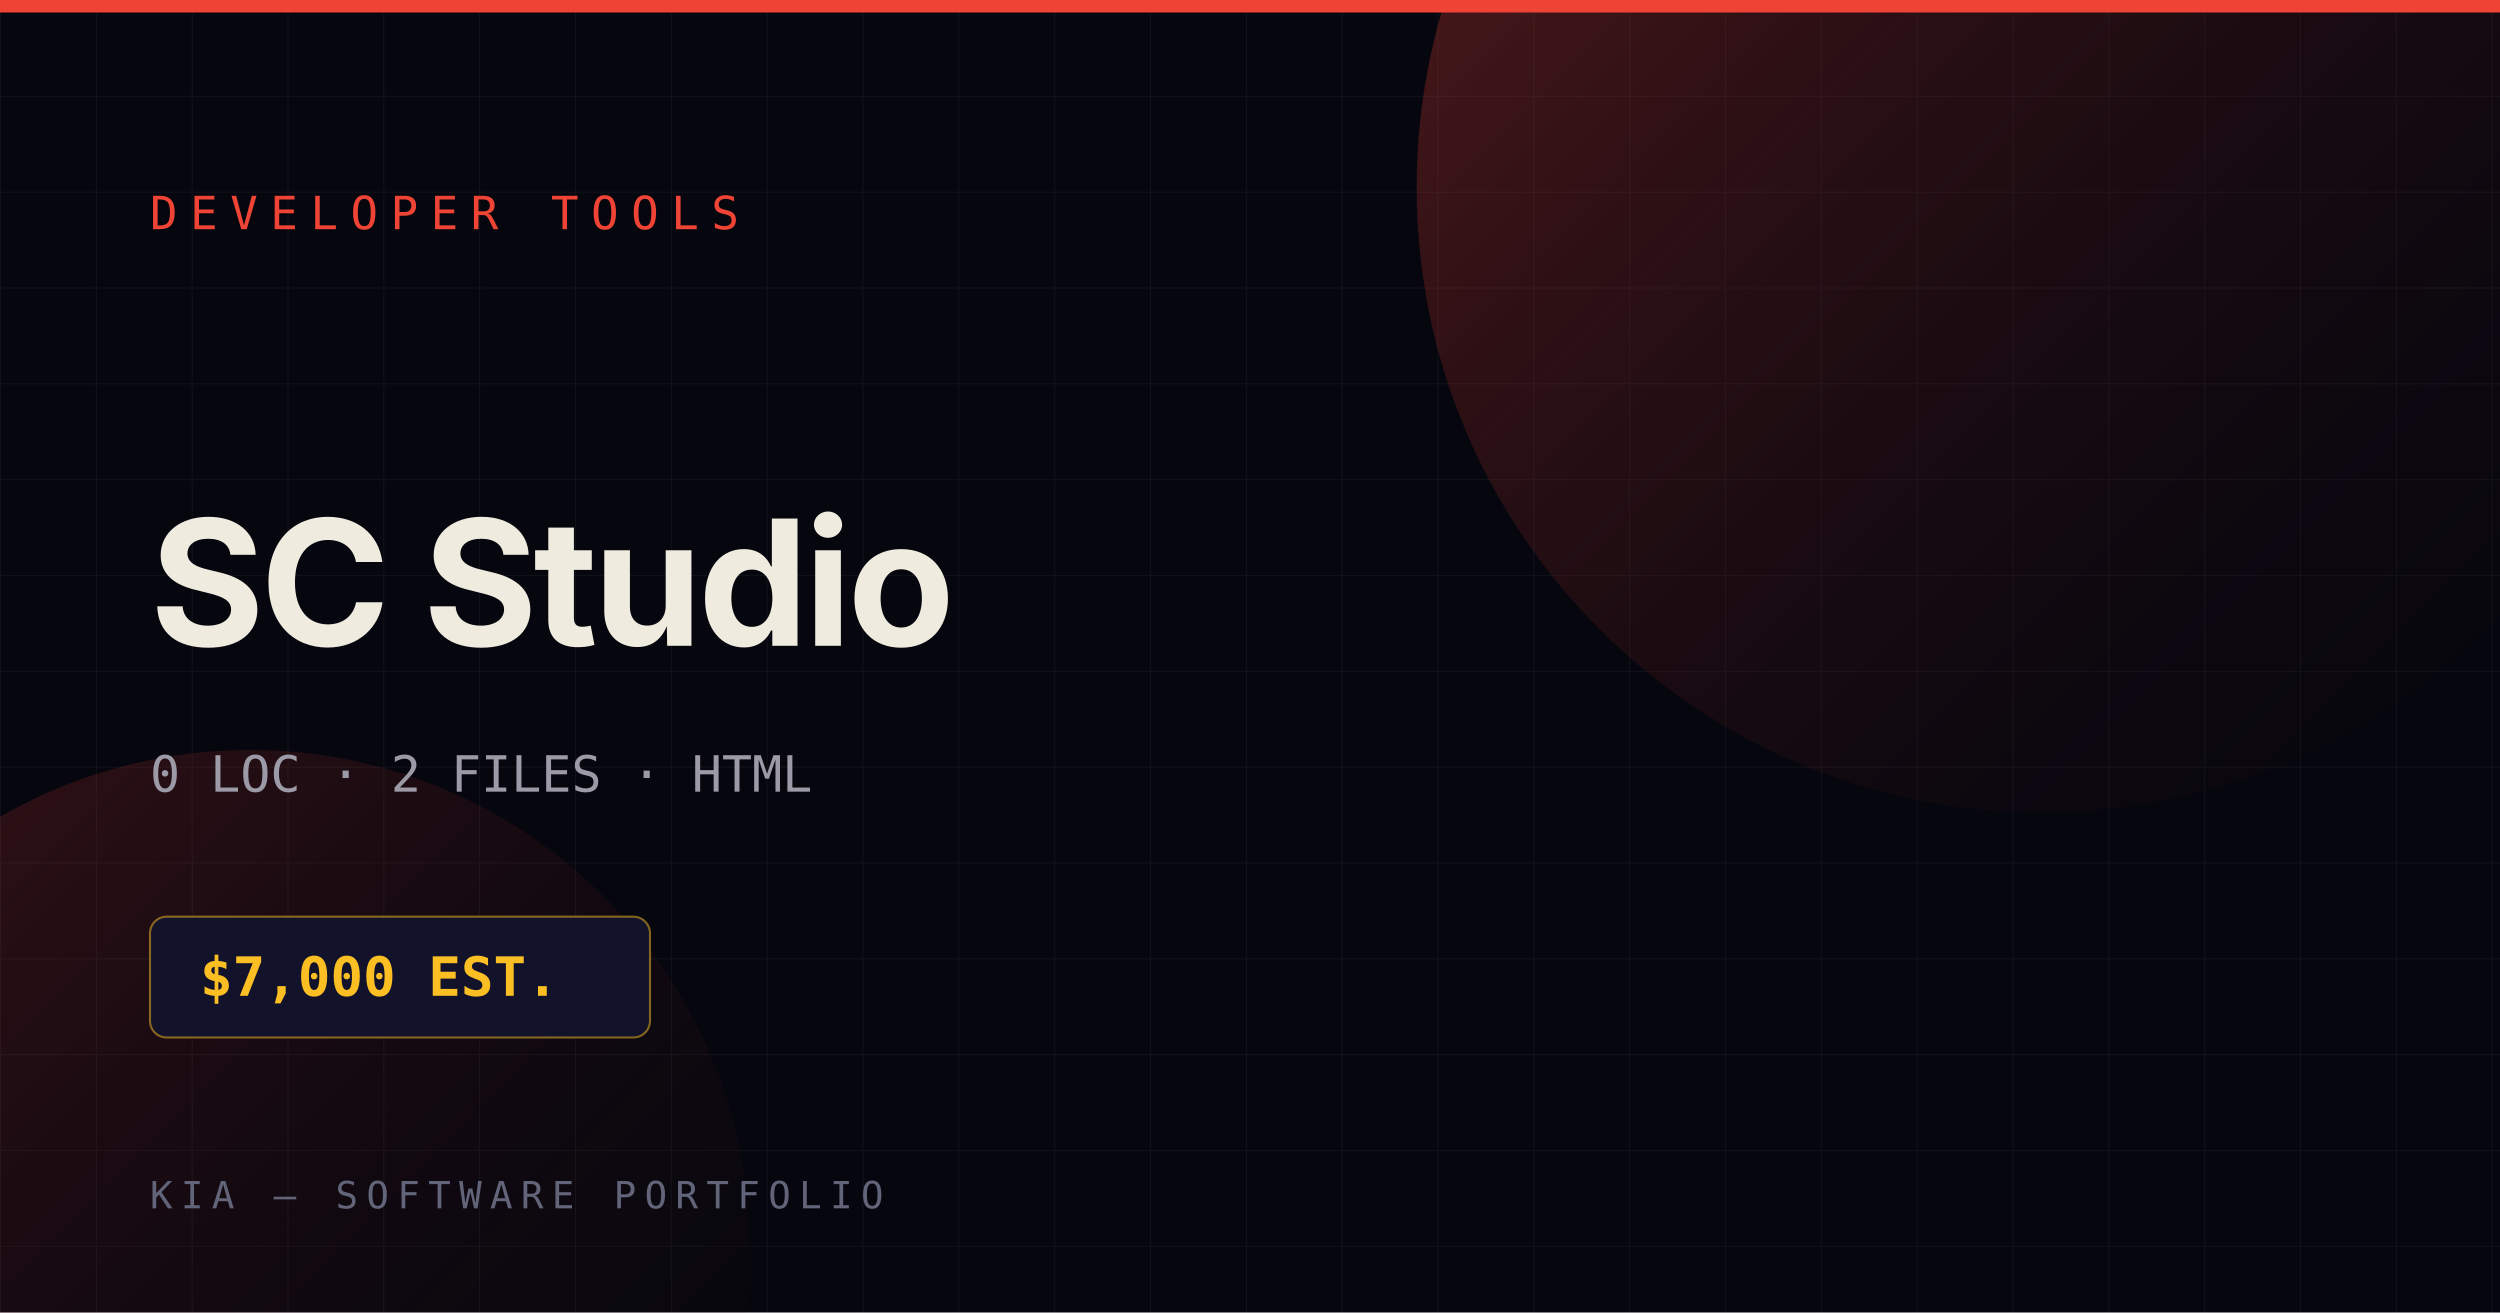
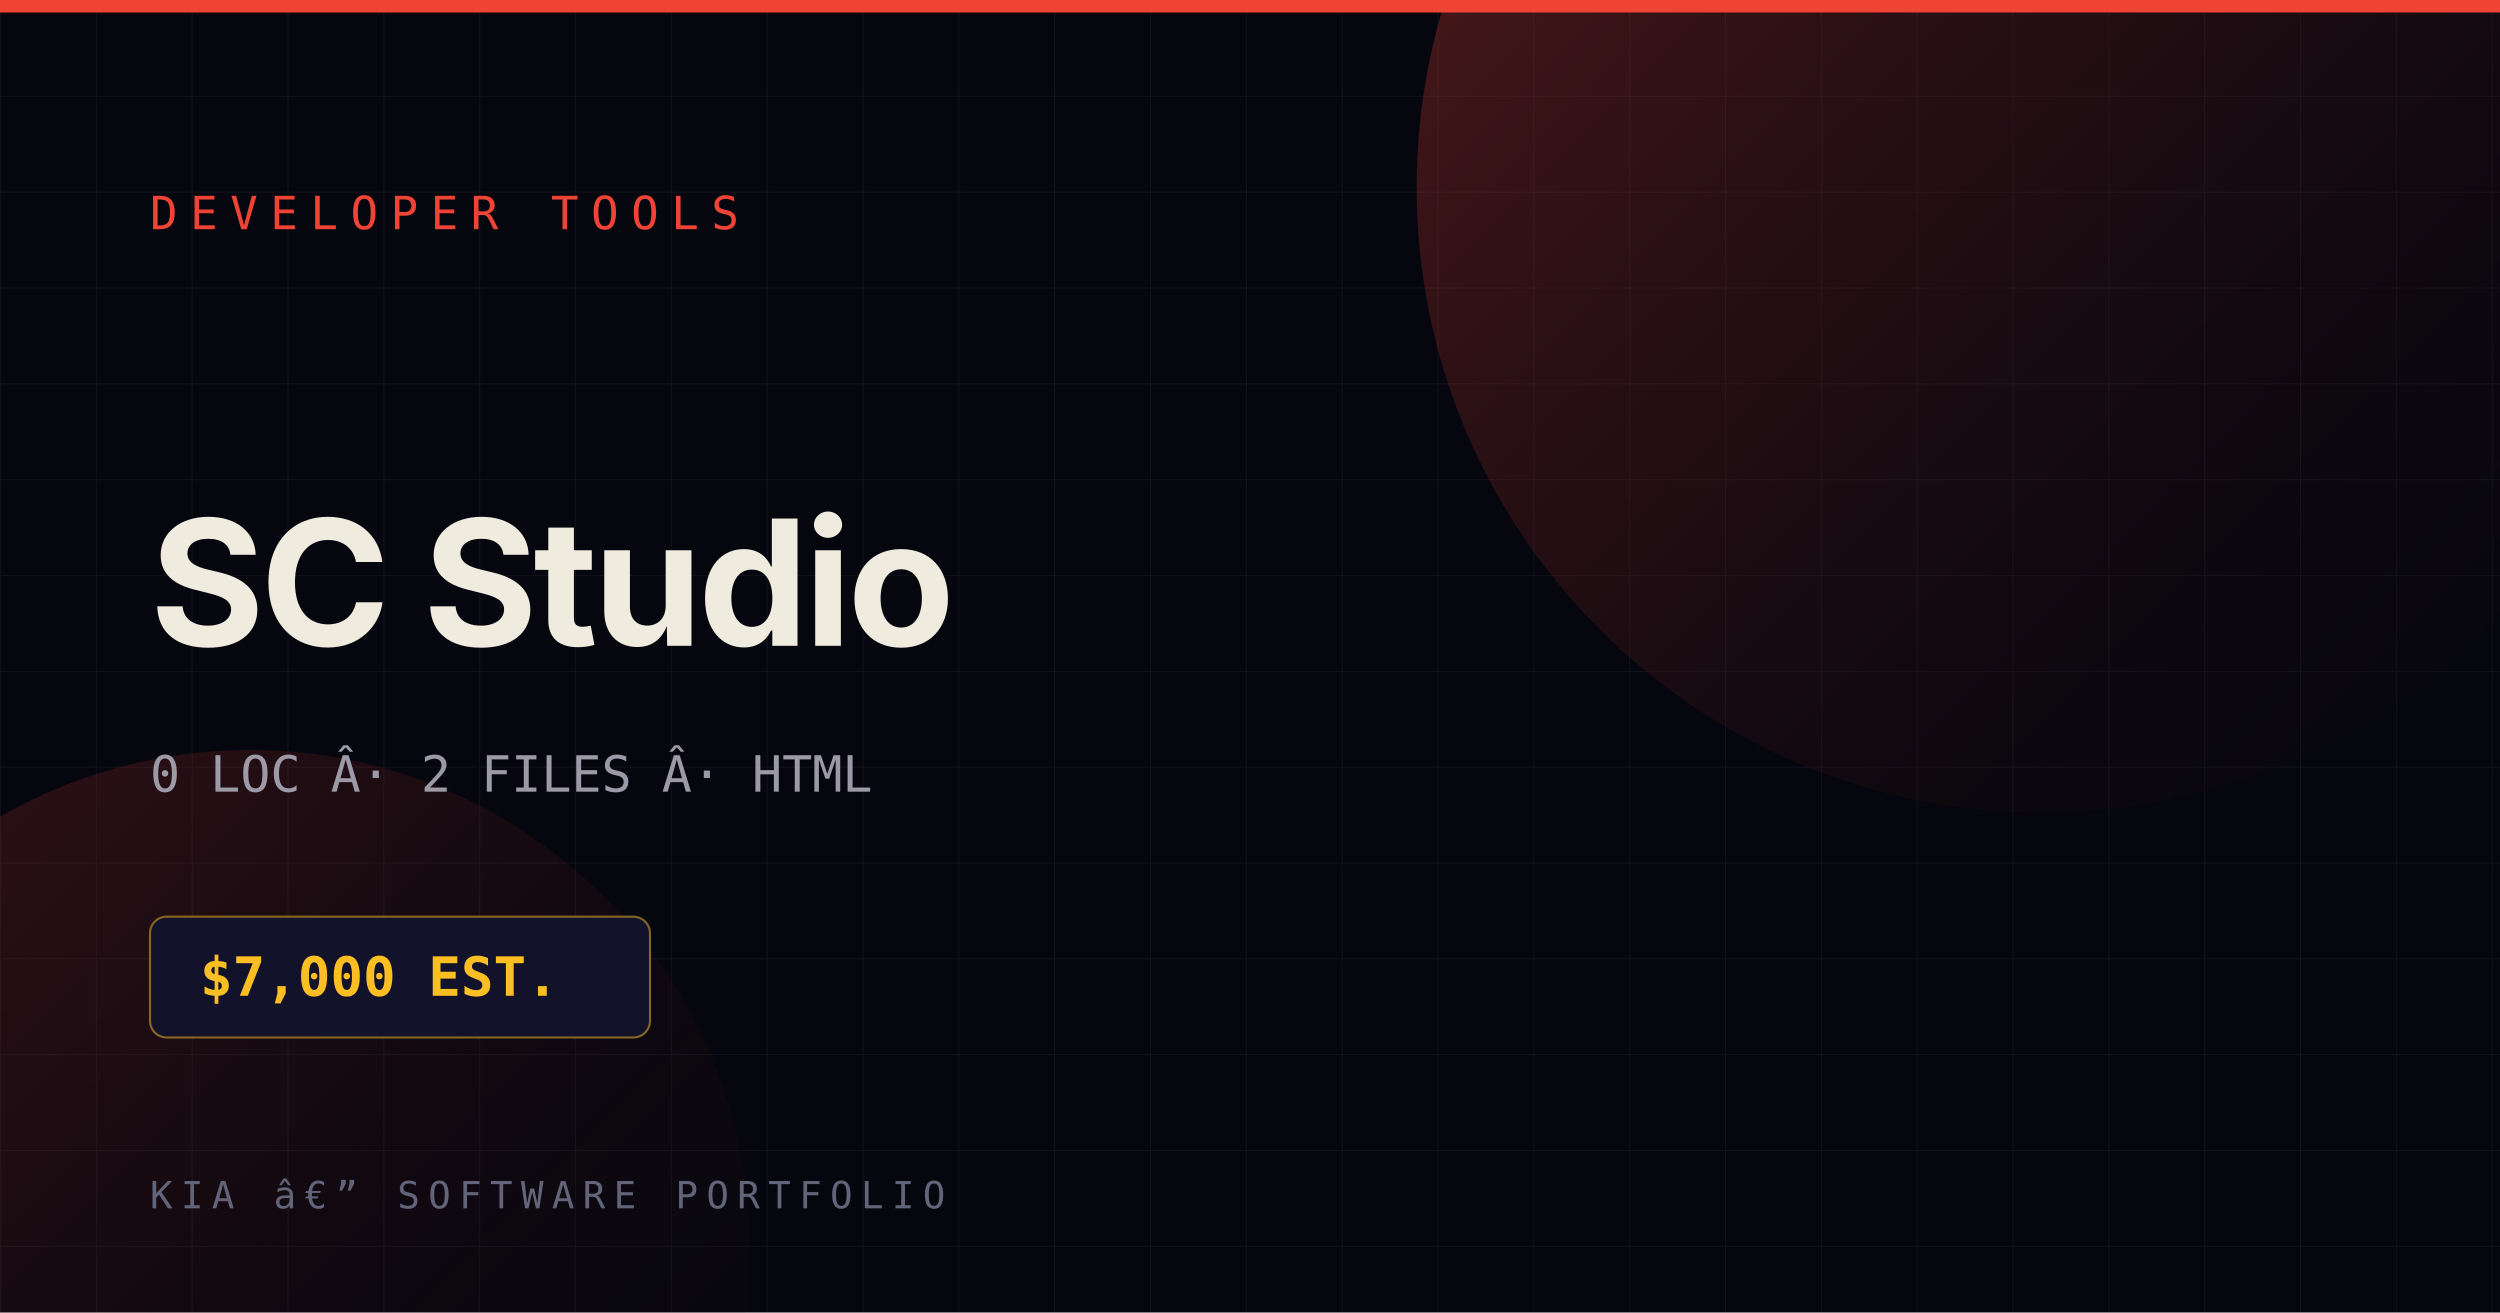
<svg xmlns="http://www.w3.org/2000/svg" width="1200" height="630" viewBox="0 0 1200 630" role="img" aria-label="SC Studio">
  <defs>
    <linearGradient id="g" x1="0" y1="0" x2="1" y2="1">
      <stop offset="0" stop-color="#ef4435" stop-opacity=".40" />
      <stop offset="1" stop-color="#06060e" stop-opacity="0" />
    </linearGradient>
    <pattern id="grid" width="46" height="46" patternUnits="userSpaceOnUse">
      <path d="M46 0H0V46" fill="none" stroke="#94a3b8" stroke-opacity=".07" />
    </pattern>
  </defs>
  <rect width="1200" height="630" fill="#06060e" />
  <rect width="1200" height="630" fill="url(#grid)" />
  <circle cx="980" cy="90" r="300" fill="url(#g)" />
  <circle cx="120" cy="600" r="240" fill="url(#g)" opacity=".55" />
  <rect x="0" y="0" width="1200" height="6" fill="#ef4435" />
  <text x="72" y="110" fill="#ef4435" font-family="ui-monospace, Menlo, Consolas, monospace" font-size="22" letter-spacing="6">DEVELOPER TOOLS</text>
  <text x="72" y="310" fill="#f0ebdf" font-family="system-ui, -apple-system, sans-serif" font-weight="700" font-size="84" letter-spacing="-2">SC Studio</text>
-   <text x="72" y="380" fill="#9d9aa8" font-family="ui-monospace, Menlo, Consolas, monospace" font-size="24">0 LOC · 2 FILES · HTML</text>
+   <text x="72" y="380" fill="#9d9aa8" font-family="ui-monospace, Menlo, Consolas, monospace" font-size="24">0 LOC Â· 2 FILES Â· HTML</text>
  <rect x="72" y="440" width="240" height="58" rx="8" fill="#12122a" stroke="#fbbf24" stroke-opacity=".5" />
  <text x="96" y="478" fill="#fbbf24" font-family="ui-monospace, Menlo, Consolas, monospace" font-size="26" font-weight="700">$7,000 EST.</text>
-   <text x="72" y="580" fill="#62647a" font-family="ui-monospace, Menlo, Consolas, monospace" font-size="18" letter-spacing="4">KIA — SOFTWARE PORTFOLIO</text>
+   <text x="72" y="580" fill="#62647a" font-family="ui-monospace, Menlo, Consolas, monospace" font-size="18" letter-spacing="4">KIA â€” SOFTWARE PORTFOLIO</text>
</svg>
